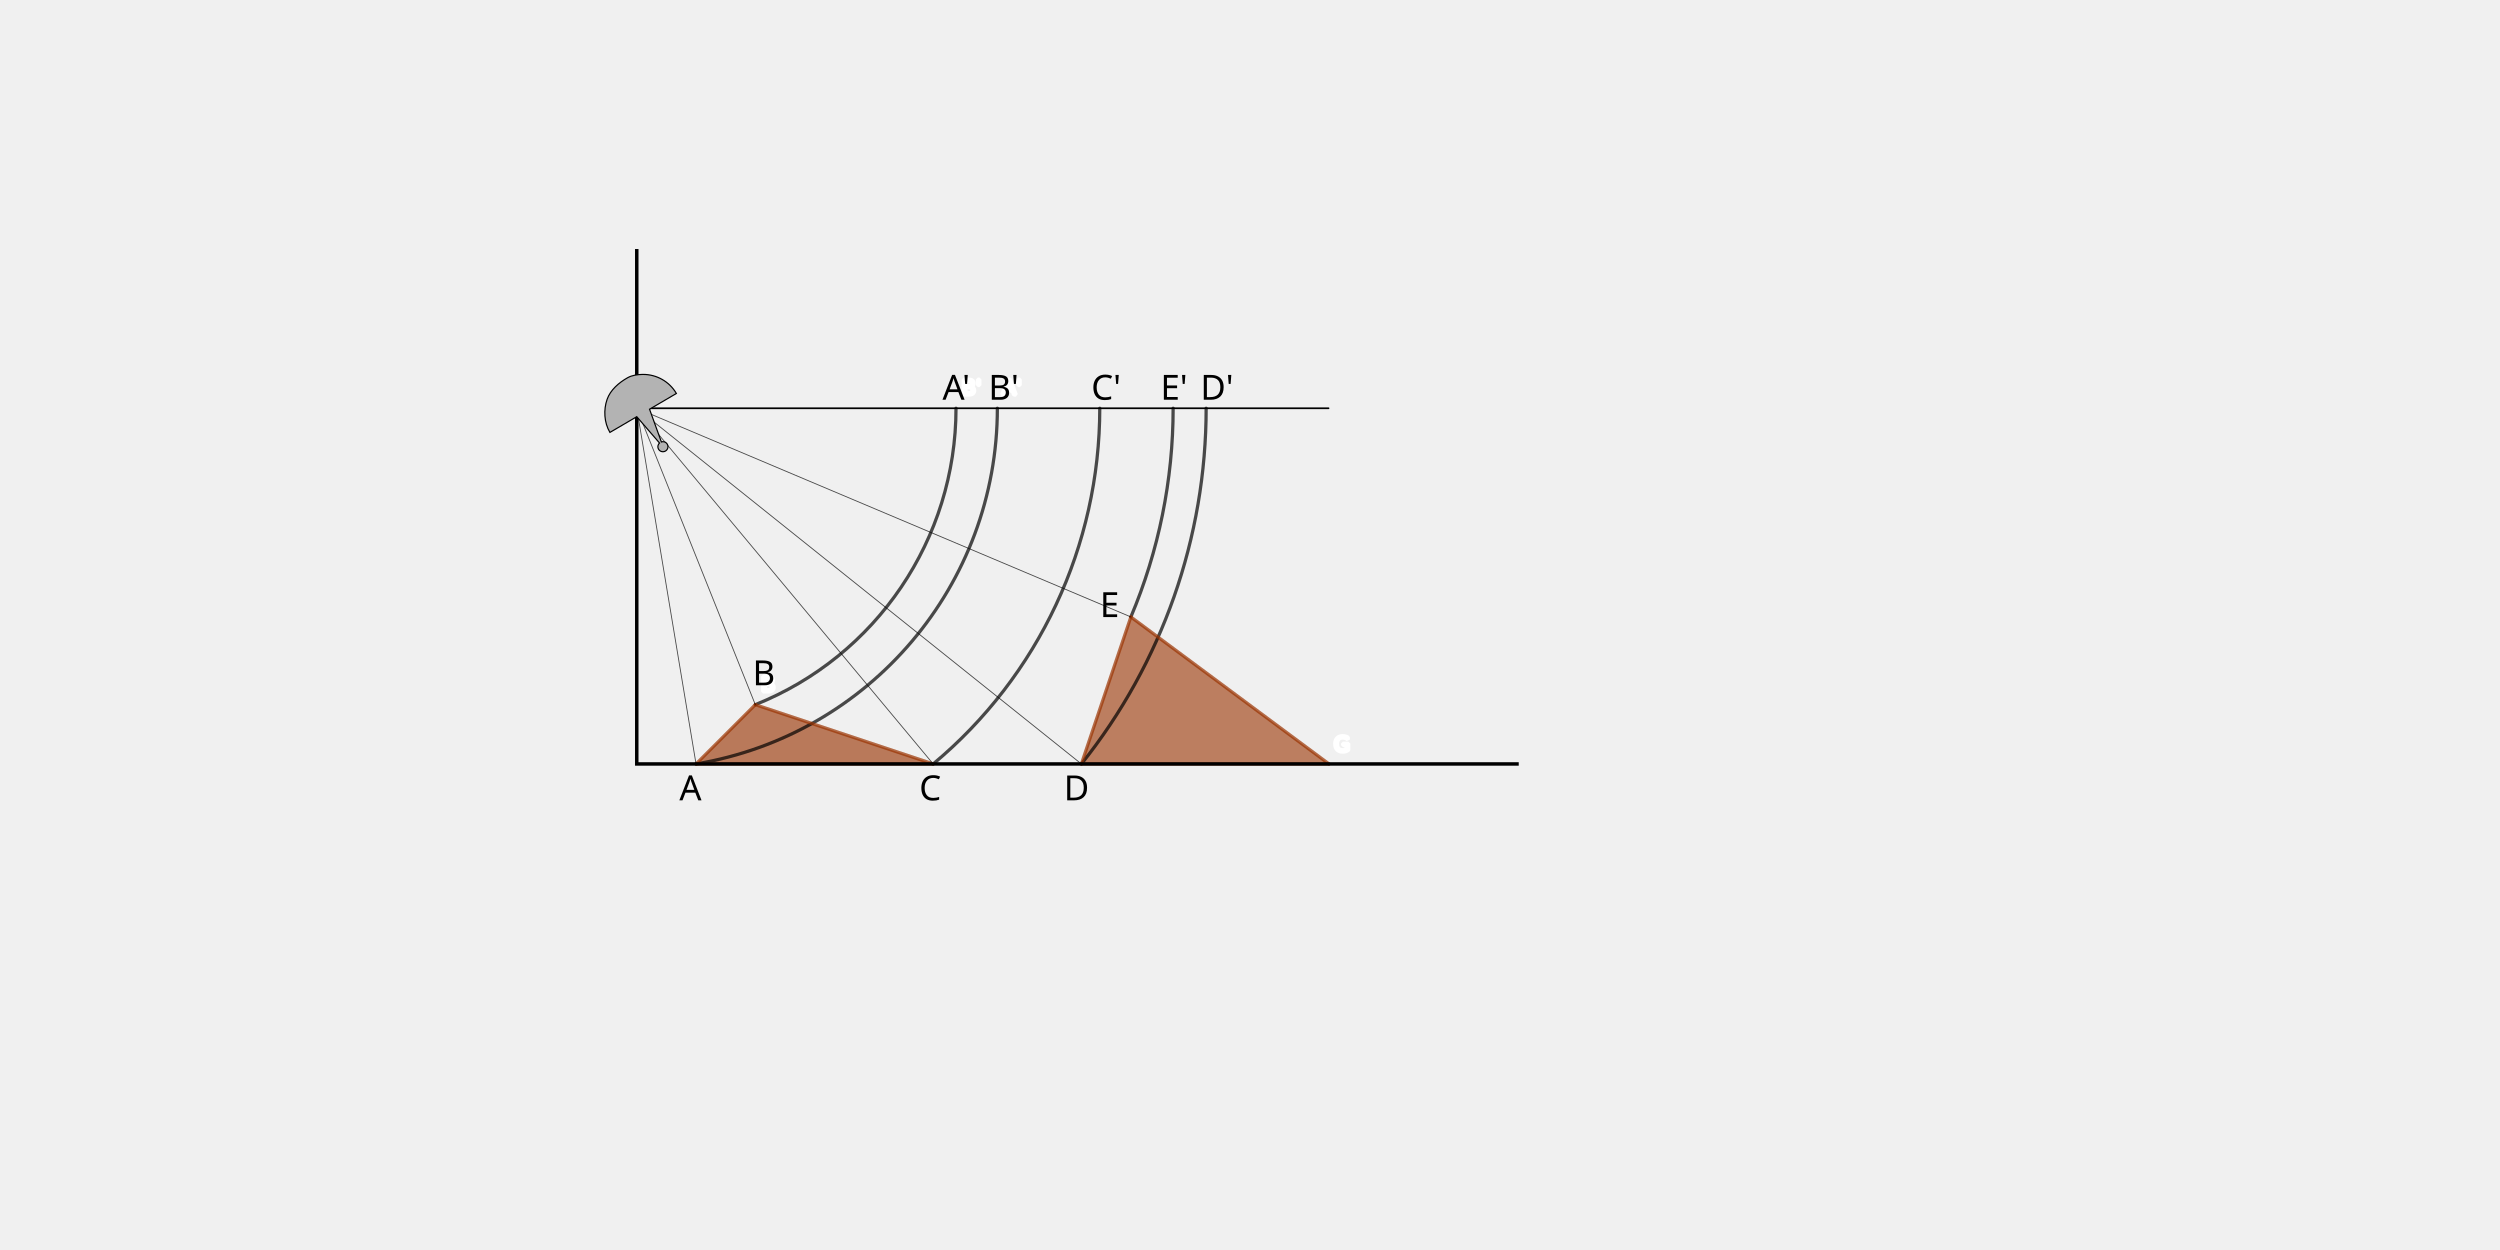
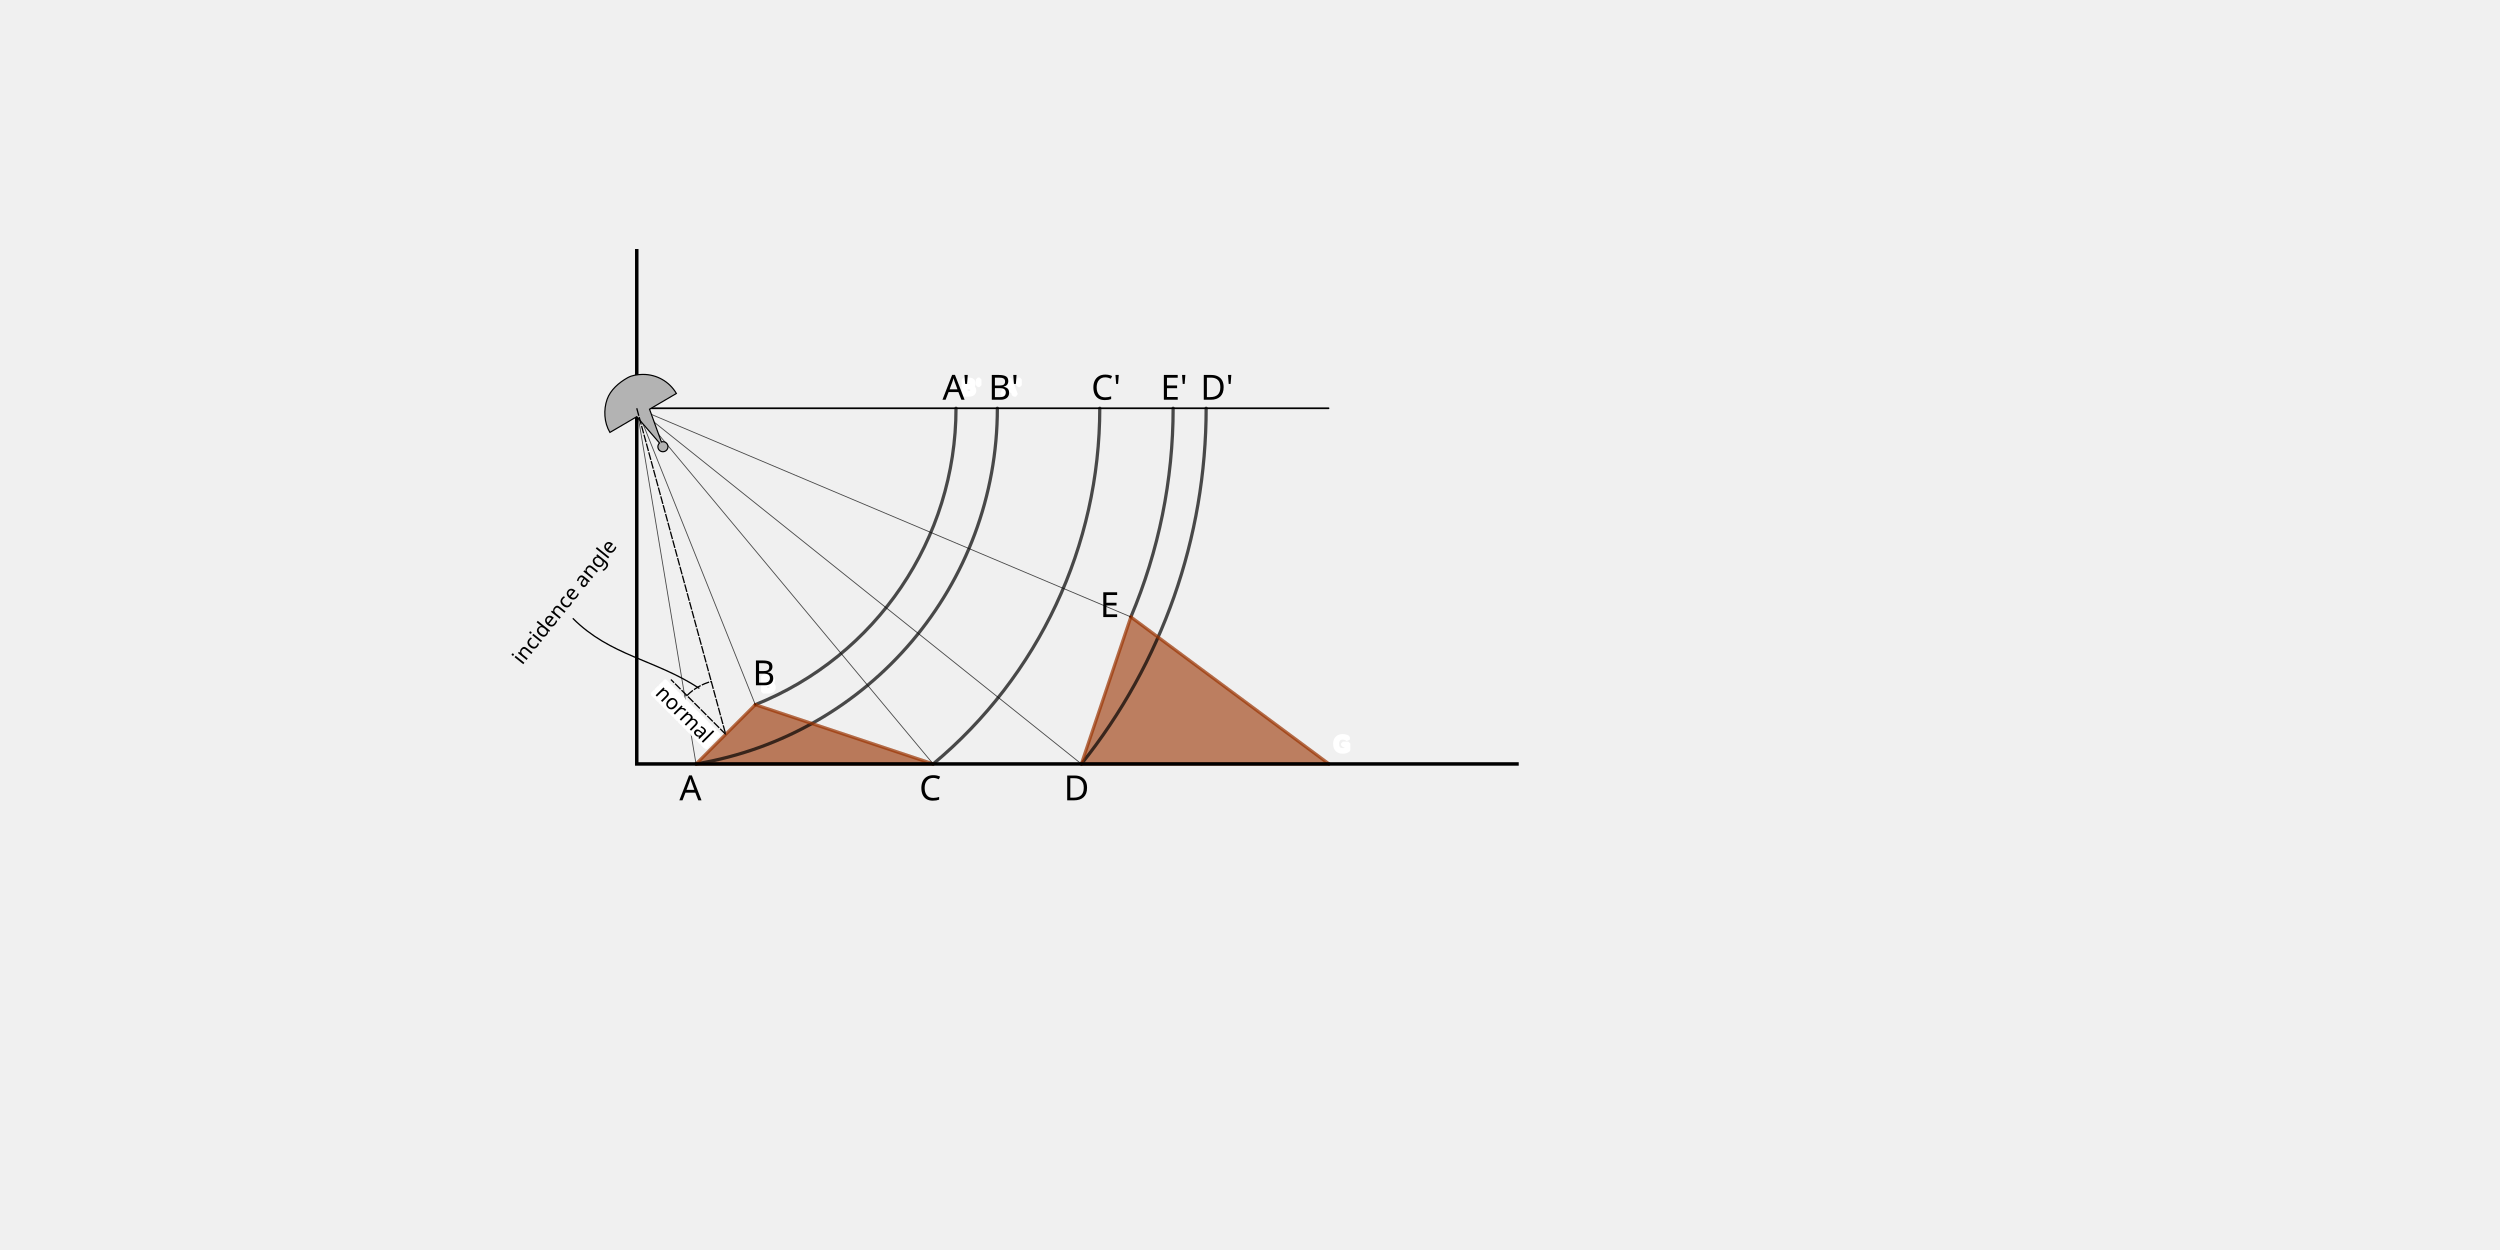
<svg xmlns="http://www.w3.org/2000/svg" version="1.1" width="1920" height="960" id="svg9598">
  <defs id="defs9464">
    <clipPath id="eStcrcxztMVD">
      <path fill="none" stroke="none" d=" M 0 0 L 1920 0 L 1920 960 L 0 960 L 0 0 Z" id="path9461" />
    </clipPath>
  </defs>
  <path d="m 534.558,586.713 45.529,-45.529 136.587,45.529 z" id="path9468" style="fill:#993300;fill-opacity:0.624;fill-rule:evenodd;stroke:none;paint-order:stroke fill markers" />
  <path d="m 830.496,586.713 38.011,-112.896 152.147,112.896 z" id="path9470" style="fill:#993300;fill-opacity:0.601;fill-rule:evenodd;stroke:none;paint-order:stroke fill markers" />
  <path d="M 534.558,586.713 C 668.096,564.457 765.971,448.92 765.971,313.54" stroke-miterlimit="10" id="path9472" style="fill:none;stroke:#000000;stroke-width:2.5;stroke-linecap:round;stroke-linejoin:round;stroke-miterlimit:10;stroke-opacity:0.698;paint-order:fill stroke markers" />
  <path d="M 580.087,541.184 C 673.172,503.95 734.21,413.795 734.21,313.54" stroke-miterlimit="10" id="path9474" style="fill:none;stroke:#000000;stroke-width:2.5;stroke-linecap:round;stroke-linejoin:round;stroke-miterlimit:10;stroke-opacity:0.698;paint-order:fill stroke markers" />
  <path d="M 716.674,586.713 C 797.746,519.153 844.622,419.072 844.622,313.54" stroke-miterlimit="10" id="path9476" style="fill:none;stroke:#000000;stroke-width:2.5;stroke-linecap:round;stroke-linejoin:round;stroke-miterlimit:10;stroke-opacity:0.698;paint-order:fill stroke markers" />
  <path d="m 830.496,586.713 c 62.03,-77.537 95.824,-173.877 95.824,-273.173" stroke-miterlimit="10" id="path9478" style="fill:none;stroke:#000000;stroke-width:2.5;stroke-linecap:round;stroke-linejoin:round;stroke-miterlimit:10;stroke-opacity:0.698;paint-order:fill stroke markers" />
  <path d="M 868.507,473.817 C 889.929,423.097 900.967,368.598 900.967,313.54" stroke-miterlimit="10" id="path9480" style="fill:none;stroke:#000000;stroke-width:2.5;stroke-linecap:round;stroke-linejoin:round;stroke-miterlimit:10;stroke-opacity:0.698;paint-order:fill stroke markers" />
  <path d="m 489.029,313.54 531.28,0" stroke-miterlimit="10" id="path9482" style="fill:none;stroke:#000000;stroke-width:1.333;stroke-linecap:round;stroke-linejoin:round;stroke-miterlimit:10;stroke-opacity:1;paint-order:fill stroke markers;stroke-dasharray:none" />
  <path d="m 534.558,586.713 45.529,-45.529" stroke-miterlimit="10" id="path9484" style="fill:none;stroke:#993300;stroke-width:2.5;stroke-linecap:round;stroke-linejoin:round;stroke-miterlimit:10;stroke-opacity:0.698;paint-order:fill stroke markers" />
  <path d="m 580.087,541.184 136.587,45.529" stroke-miterlimit="10" id="path9486" style="fill:none;stroke:#993300;stroke-width:2.5;stroke-linecap:round;stroke-linejoin:round;stroke-miterlimit:10;stroke-opacity:0.698;paint-order:fill stroke markers" />
  <path d="M 716.674,586.713 H 534.558" stroke-miterlimit="10" id="path9488" style="fill:none;stroke:#993300;stroke-width:2.5;stroke-linecap:round;stroke-linejoin:round;stroke-miterlimit:10;stroke-opacity:0.698;paint-order:fill stroke markers" />
  <path d="m 489.029,313.54 45.529,273.173" stroke-miterlimit="10" id="path9490" style="fill:none;stroke:#000000;stroke-width:0.667;stroke-linecap:round;stroke-linejoin:round;stroke-miterlimit:10;stroke-opacity:0.698;paint-order:fill stroke markers;stroke-dasharray:none" />
  <path d="m 489.029,313.54 91.058,227.645" stroke-miterlimit="10" id="path9492" style="fill:none;stroke:#000000;stroke-width:0.667;stroke-linecap:round;stroke-linejoin:round;stroke-miterlimit:10;stroke-opacity:0.698;paint-order:fill stroke markers;stroke-dasharray:none" />
  <path d="m 830.496,586.713 38.011,-112.896" stroke-miterlimit="10" id="path9494" style="fill:none;stroke:#993300;stroke-width:2.5;stroke-linecap:round;stroke-linejoin:round;stroke-miterlimit:10;stroke-opacity:0.698;paint-order:fill stroke markers" />
  <path d="M 868.507,473.817 1020.654,586.713" stroke-miterlimit="10" id="path9496" style="fill:none;stroke:#993300;stroke-width:2.5;stroke-linecap:round;stroke-linejoin:round;stroke-miterlimit:10;stroke-opacity:0.698;paint-order:fill stroke markers" />
  <path d="M 1020.654,586.713 H 830.496" stroke-miterlimit="10" id="path9498" style="fill:none;stroke:#993300;stroke-width:2.5;stroke-linecap:round;stroke-linejoin:round;stroke-miterlimit:10;stroke-opacity:0.698;paint-order:fill stroke markers" />
  <path d="M 489.029,313.54 830.496,586.713" stroke-miterlimit="10" id="path9500" style="fill:none;stroke:#000000;stroke-width:0.667;stroke-linecap:round;stroke-linejoin:round;stroke-miterlimit:10;stroke-opacity:0.698;paint-order:fill stroke markers;stroke-dasharray:none" />
  <path d="M 489.029,313.54 868.507,473.817" stroke-miterlimit="10" id="path9502" style="fill:none;stroke:#000000;stroke-width:0.667;stroke-linecap:round;stroke-linejoin:round;stroke-miterlimit:10;stroke-opacity:0.698;paint-order:fill stroke markers;stroke-dasharray:none" />
  <path d="M 489.029,313.54 716.674,586.713" stroke-miterlimit="10" id="path9504" style="fill:none;stroke:#000000;stroke-width:0.667;stroke-linecap:round;stroke-linejoin:round;stroke-miterlimit:10;stroke-opacity:0.698;paint-order:fill stroke markers;stroke-dasharray:none" />
  <g aria-label="B" style="font-style:normal;font-weight:normal;font-size:16px;font-family:geogebra-sans-serif, sans-serif;dominant-baseline:alphabetic;text-anchor:start;fill:none;stroke:#ffffff;stroke-width:3;stroke-linecap:round;stroke-linejoin:bevel;stroke-miterlimit:10;stroke-opacity:1" id="text9518">
    <path d="m 587.596,525.558 v 4.273 h 2.531 q 1.273,0 1.883,-0.523 0.617,-0.531 0.617,-1.617 0,-1.094 -0.617,-1.609 -0.609,-0.523 -1.883,-0.523 z m 0,-4.797 v 3.516 h 2.336 q 1.156,0 1.719,-0.43 0.57,-0.438 0.57,-1.328 0,-0.883 -0.57,-1.32 -0.562,-0.438 -1.719,-0.438 z m -1.578,-1.297 h 4.031 q 1.805,0 2.781,0.75 0.977,0.75 0.977,2.133 0,1.07 -0.5,1.703 -0.5,0.633 -1.469,0.789 1.164,0.25 1.805,1.047 0.648,0.789 0.648,1.977 0,1.562 -1.062,2.414 -1.062,0.852 -3.023,0.852 h -4.188 z" style="font-style:normal;font-weight:normal;font-size:16px;font-family:geogebra-sans-serif, sans-serif;dominant-baseline:alphabetic;text-anchor:start;fill:none;stroke:#ffffff;stroke-width:3;stroke-linecap:round;stroke-linejoin:bevel;stroke-miterlimit:10;stroke-opacity:1" id="path13513" />
  </g>
  <g aria-label="G" style="font-style:normal;font-weight:normal;font-size:16px;font-family:geogebra-sans-serif, sans-serif;dominant-baseline:alphabetic;text-anchor:start;fill:none;stroke:#ffffff;stroke-width:3;stroke-linecap:round;stroke-linejoin:bevel;stroke-miterlimit:10;stroke-opacity:1" id="text9550">
    <path d="m 1033.971,575.465 v -3.133 h -2.578 v -1.297 h 4.141 v 5.008 q -0.914,0.648 -2.016,0.984 -1.102,0.328 -2.352,0.328 -2.734,0 -4.281,-1.594 -1.539,-1.602 -1.539,-4.453 0,-2.859 1.539,-4.453 1.547,-1.602 4.281,-1.602 1.141,0 2.164,0.281 1.031,0.281 1.898,0.828 v 1.68 q -0.875,-0.742 -1.859,-1.117 -0.984,-0.375 -2.07,-0.375 -2.141,0 -3.219,1.195 -1.07,1.195 -1.07,3.562 0,2.359 1.07,3.555 1.078,1.195 3.219,1.195 0.836,0 1.492,-0.141 0.656,-0.148 1.18,-0.453 z" style="font-style:normal;font-weight:normal;font-size:16px;font-family:geogebra-sans-serif, sans-serif;dominant-baseline:alphabetic;text-anchor:start;fill:none;stroke:#ffffff;stroke-width:3;stroke-linecap:round;stroke-linejoin:bevel;stroke-miterlimit:10;stroke-opacity:1" id="path13489" />
  </g>
  <g aria-label="A'" style="font-style:normal;font-weight:normal;font-size:16px;font-family:geogebra-sans-serif, sans-serif;dominant-baseline:alphabetic;text-anchor:start;fill:none;stroke:#ffffff;stroke-width:3;stroke-linecap:round;stroke-linejoin:bevel;stroke-miterlimit:10;stroke-opacity:1" id="text9558">
    <path d="m 774.917,293.019 -2.141,5.805 h 4.289 z m -0.891,-1.555 h 1.789 l 4.445,11.664 h -1.641 l -1.062,-2.992 h -5.258 l -1.062,2.992 H 769.573 Z" style="font-style:normal;font-weight:normal;font-size:16px;font-family:geogebra-sans-serif, sans-serif;dominant-baseline:alphabetic;text-anchor:start;fill:none;stroke:#ffffff;stroke-width:3;stroke-linecap:round;stroke-linejoin:bevel;stroke-miterlimit:10;stroke-opacity:1" id="path13481" />
    <path d="m 783.253,291.465 v 4.336 h -1.328 v -4.336 z" style="font-style:normal;font-weight:normal;font-size:16px;font-family:geogebra-sans-serif, sans-serif;dominant-baseline:alphabetic;text-anchor:start;fill:none;stroke:#ffffff;stroke-width:3;stroke-linecap:round;stroke-linejoin:bevel;stroke-miterlimit:10;stroke-opacity:1" id="path13483" />
  </g>
  <g aria-label="B'" style="font-style:normal;font-weight:normal;font-size:16px;font-family:geogebra-sans-serif, sans-serif;dominant-baseline:alphabetic;text-anchor:start;fill:none;stroke:#ffffff;stroke-width:3;stroke-linecap:round;stroke-linejoin:bevel;stroke-miterlimit:10;stroke-opacity:1" id="text9566">
    <path d="m 741.596,297.558 v 4.273 h 2.531 q 1.273,0 1.883,-0.523 0.617,-0.531 0.617,-1.617 0,-1.094 -0.617,-1.609 -0.609,-0.523 -1.883,-0.523 z m 0,-4.797 v 3.516 h 2.336 q 1.156,0 1.719,-0.43 0.57,-0.438 0.57,-1.328 0,-0.883 -0.57,-1.32 -0.562,-0.438 -1.719,-0.438 z m -1.578,-1.297 h 4.031 q 1.805,0 2.781,0.75 0.977,0.75 0.977,2.133 0,1.07 -0.5,1.703 -0.5,0.633 -1.469,0.789 1.164,0.25 1.805,1.047 0.648,0.789 0.648,1.977 0,1.562 -1.062,2.414 -1.062,0.852 -3.023,0.852 h -4.188 z" style="font-style:normal;font-weight:normal;font-size:16px;font-family:geogebra-sans-serif, sans-serif;dominant-baseline:alphabetic;text-anchor:start;fill:none;stroke:#ffffff;stroke-width:3;stroke-linecap:round;stroke-linejoin:bevel;stroke-miterlimit:10;stroke-opacity:1" id="path13471" />
    <path d="m 752.284,291.465 v 4.336 h -1.328 v -4.336 z" style="font-style:normal;font-weight:normal;font-size:16px;font-family:geogebra-sans-serif, sans-serif;dominant-baseline:alphabetic;text-anchor:start;fill:none;stroke:#ffffff;stroke-width:3;stroke-linecap:round;stroke-linejoin:bevel;stroke-miterlimit:10;stroke-opacity:1" id="path13473" />
  </g>
  <path style="fill:none;fill-rule:evenodd;stroke:#000000;stroke-width:2.667;stroke-linecap:butt;stroke-linejoin:miter;stroke-opacity:1;stroke-miterlimit:4;stroke-dasharray:none" d="M 489.029,191.246 V 586.713 H 1166.385" id="path13526" />
  <text xml:space="preserve" style="font-size:200px;line-height:1000%;font-family:Sans;letter-spacing:0px;word-spacing:0px;fill:none;stroke:#000000;stroke-width:1px;stroke-linecap:butt;stroke-linejoin:miter;stroke-opacity:1" x="549.282" y="639.721" id="text14073">
    <tspan id="tspan14071" x="549.282" y="1691.674" style="font-size:40px" />
  </text>
  <text xml:space="preserve" style="font-size:26.667px;line-height:1000%;font-family:Sans;letter-spacing:0px;word-spacing:0px;fill:#000000;stroke:none;stroke-width:1px;stroke-linecap:butt;stroke-linejoin:miter;stroke-opacity:1;" x="521.737" y="614.657" id="text14077">
    <tspan id="tspan14075" x="521.737" y="614.657" style="font-size:26.667px;fill:#000000;stroke:none;">A</tspan>
  </text>
  <text xml:space="preserve" style="font-size:26.667px;line-height:1000%;font-family:Sans;letter-spacing:0px;word-spacing:0px;fill:#000000;stroke:none;stroke-width:1px;stroke-linecap:butt;stroke-linejoin:miter;stroke-opacity:1;" x="577.974" y="526.298" id="text14077-7">
    <tspan id="tspan14075-5" x="577.974" y="526.298" style="font-size:26.667px;fill:#000000;stroke:none;">B</tspan>
  </text>
  <text xml:space="preserve" style="font-size:26.667px;line-height:1000%;font-family:Sans;letter-spacing:0px;word-spacing:0px;fill:#000000;stroke:none;stroke-width:1px;stroke-linecap:butt;stroke-linejoin:miter;stroke-opacity:1;" x="723.801" y="307.017" id="text14077-9">
    <tspan id="tspan14075-2" x="723.801" y="307.017" style="font-size:26.667px;fill:#000000;stroke:none;">A'</tspan>
  </text>
  <text xml:space="preserve" style="font-size:26.667px;line-height:1000%;font-family:Sans;letter-spacing:0px;word-spacing:0px;fill:#000000;stroke:none;stroke-width:1px;stroke-linecap:butt;stroke-linejoin:miter;stroke-opacity:1;" x="759.115" y="307.017" id="text14077-9-2">
    <tspan id="tspan14075-2-8" x="759.115" y="307.017" style="font-size:26.667px;fill:#000000;stroke:none;">B'</tspan>
  </text>
  <text xml:space="preserve" style="font-size:26.667px;line-height:1000%;font-family:Sans;letter-spacing:0px;word-spacing:0px;fill:#000000;stroke:none;stroke-width:1px;stroke-linecap:butt;stroke-linejoin:miter;stroke-opacity:1;" x="705.978" y="614.644" id="text14077-97">
    <tspan id="tspan14075-3" x="705.978" y="614.644" style="font-size:26.667px;fill:#000000;stroke:none;">C</tspan>
  </text>
  <text xml:space="preserve" style="font-size:26.667px;line-height:1000%;font-family:Sans;letter-spacing:0px;word-spacing:0px;fill:#000000;stroke:none;stroke-width:1px;stroke-linecap:butt;stroke-linejoin:miter;stroke-opacity:1;" x="838.081" y="307.004" id="text14077-97-6">
    <tspan id="tspan14075-3-1" x="838.081" y="307.004" style="font-size:26.667px;fill:#000000;stroke:none;">C'</tspan>
  </text>
  <text xml:space="preserve" style="font-size:26.667px;line-height:1000%;font-family:Sans;letter-spacing:0px;word-spacing:0px;fill:#000000;stroke:none;stroke-width:1px;stroke-linecap:butt;stroke-linejoin:miter;stroke-opacity:1;" x="817.017" y="614.657" id="text14077-97-2">
    <tspan id="tspan14075-3-9" x="817.017" y="614.657" style="font-size:26.667px;fill:#000000;stroke:none;">D</tspan>
  </text>
  <text xml:space="preserve" style="font-size:26.667px;line-height:1000%;font-family:Sans;letter-spacing:0px;word-spacing:0px;fill:#000000;stroke:none;stroke-width:1px;stroke-linecap:butt;stroke-linejoin:miter;stroke-opacity:1;" x="921.912" y="307.017" id="text14077-97-6-3">
    <tspan id="tspan14075-3-1-1" x="921.912" y="307.017" style="font-size:26.667px;fill:#000000;stroke:none;">D'</tspan>
  </text>
  <text xml:space="preserve" style="font-size:26.667px;line-height:1000%;font-family:Sans;letter-spacing:0px;word-spacing:0px;fill:#000000;stroke:none;stroke-width:1px;stroke-linecap:butt;stroke-linejoin:miter;stroke-opacity:1;" x="844.731" y="473.908" id="text14077-97-2-9">
    <tspan id="tspan14075-3-9-4" x="844.731" y="473.908" style="font-size:26.667px;fill:#000000;stroke:none;">E</tspan>
  </text>
  <text xml:space="preserve" style="font-size:26.667px;line-height:1000%;font-family:Sans;letter-spacing:0px;word-spacing:0px;fill:#000000;stroke:none;stroke-width:1px;stroke-linecap:butt;stroke-linejoin:miter;stroke-opacity:1;" x="891.249" y="307.017" id="text14077-97-6-3-7">
    <tspan id="tspan14075-3-1-1-8" x="891.249" y="307.017" style="font-size:26.667px;fill:#000000;stroke:none;">E'</tspan>
  </text>
  <g id="g20067" transform="matrix(-0.04604732,0.1763249,-0.1763249,-0.04604732,577.0965,415.5015)" style="fill:none">
    <g transform="translate(-86.03279,-45.88839)" id="g18148" style="fill:none">
      <path style="color:#000000;clip-rule:nonzero;display:inline;overflow:visible;visibility:visible;opacity:1;isolation:auto;mix-blend-mode:normal;color-interpolation:sRGB;color-interpolation-filters:linearRGB;solid-color:#000000;solid-opacity:1;fill:#b3b3b3;fill-opacity:1;fill-rule:evenodd;stroke:#000000;stroke-width:5;stroke-linecap:butt;stroke-linejoin:miter;stroke-miterlimit:4;stroke-dasharray:none;stroke-dashoffset:0;stroke-opacity:1;color-rendering:auto;image-rendering:auto;shape-rendering:auto;text-rendering:auto;enable-background:accumulate" d="m 216.354,769.797 c 46.573,3.86 97.478,-11.831 132.24,-46.564 L 255.838,630.477 338.967,509.684 c 3.401,2.18 7.355,3.343 11.395,3.352 11.706,2.6e-4 21.196,-9.489 21.195,-21.195 -8.2e-4,-11.705 -9.49,-21.194 -21.195,-21.193 -11.704,8.2e-4 -21.193,9.489 -21.193,21.193 5.3e-4,4.043 1.157,8.001 3.334,11.408 L 211.727,586.363 118.971,493.607 c -41.018,41.018 -57.037,100.804 -42.023,156.836 5.833,21.518 14.637,43.146 29.969,59.008 28.951,29.953 67.922,56.905 109.438,60.346 z" transform="translate(-554.6553,15.37448)" id="path17482" />
    </g>
    <g id="g20063" style="fill:none" />
  </g>
+   <path style="fill:none;fill-rule:evenodd;stroke:#000000;stroke-width:1;stroke-linecap:butt;stroke-linejoin:miter;stroke-opacity:1;stroke-miterlimit:4;stroke-dasharray:6,1;stroke-dashoffset:0" d="M 557.323,563.949 515.256,521.882" id="path879" />
+   <path style="fill:none;fill-rule:evenodd;stroke:#000000;stroke-width:1.002;stroke-linecap:butt;stroke-linejoin:miter;stroke-opacity:1;stroke-miterlimit:4;stroke-dasharray:6.009,1.002;stroke-dashoffset:0" d="m 489.029,313.54 68.293,250.409" id="path881" />
+   <g id="g892" transform="rotate(45,427.6488,-340.4909)">
+     <rect ry="1.159" y="210.18" x="1096.147" height="16.128" width="60.314" id="rect887" style="color:#000000;overflow:visible;opacity:1;vector-effect:none;fill:#ffffff;fill-opacity:1;fill-rule:evenodd;stroke:#ffffff;stroke-width:0.601;stroke-linecap:butt;stroke-linejoin:miter;stroke-miterlimit:4;stroke-dasharray:3.606, 0.601;stroke-dashoffset:0;stroke-opacity:1;paint-order:stroke markers fill" />
+     <text id="text885" y="224.208" x="1098.276" style="font-size:16px;line-height:1000%;font-family:Sans;letter-spacing:0px;word-spacing:0px;fill:#000000;stroke:none;stroke-width:1px;stroke-linecap:butt;stroke-linejoin:miter;stroke-opacity:1" xml:space="preserve">
+       <tspan y="224.208" x="1098.276" id="tspan883">normal</tspan>
+     </text>
+   </g>
+   <text xml:space="preserve" style="font-size:16px;line-height:1000%;font-family:Sans;letter-spacing:0px;word-spacing:0px;fill:#000000;stroke:none;stroke-width:1px;stroke-linecap:butt;stroke-linejoin:miter;stroke-opacity:1" x="-147.657" y="632.691" id="text896" transform="rotate(-51.25158)">
+     <tspan id="tspan894" x="-147.657" y="632.691">incidence angle</tspan>
+   </text>
+   <path style="color:#000000;overflow:visible;opacity:1;vector-effect:none;fill:none;fill-opacity:1;fill-rule:evenodd;stroke:#000000;stroke-width:1.002;stroke-linecap:butt;stroke-linejoin:miter;stroke-miterlimit:4;stroke-dasharray:6.009, 1.002;stroke-dashoffset:0;stroke-opacity:1;paint-order:stroke markers fill" id="path898" d="M 527.619,534.162 A 42.067,42.067 0 0 1 546.635,523.263" />
+   <path style="color:#000000;overflow:visible;opacity:1;vector-effect:none;fill:none;fill-opacity:1;fill-rule:evenodd;stroke:#000000;stroke-width:1.002;stroke-linecap:butt;stroke-linejoin:miter;stroke-miterlimit:4;stroke-dasharray:6.009, 1.002;stroke-dashoffset:0;stroke-opacity:1;paint-order:stroke markers fill" id="path900" d="m 526.428,534.635 a 0.662,1.338 0 0 1 0.319,-0.388" />
+   <path style="fill:none;fill-rule:evenodd;stroke:#000000;stroke-width:1px;stroke-linecap:butt;stroke-linejoin:miter;stroke-opacity:1" d="m 537.127,528.712 c -34.229,-22.427 -68.135,-24.749 -97.229,-53.843" id="path902" />
</svg>
